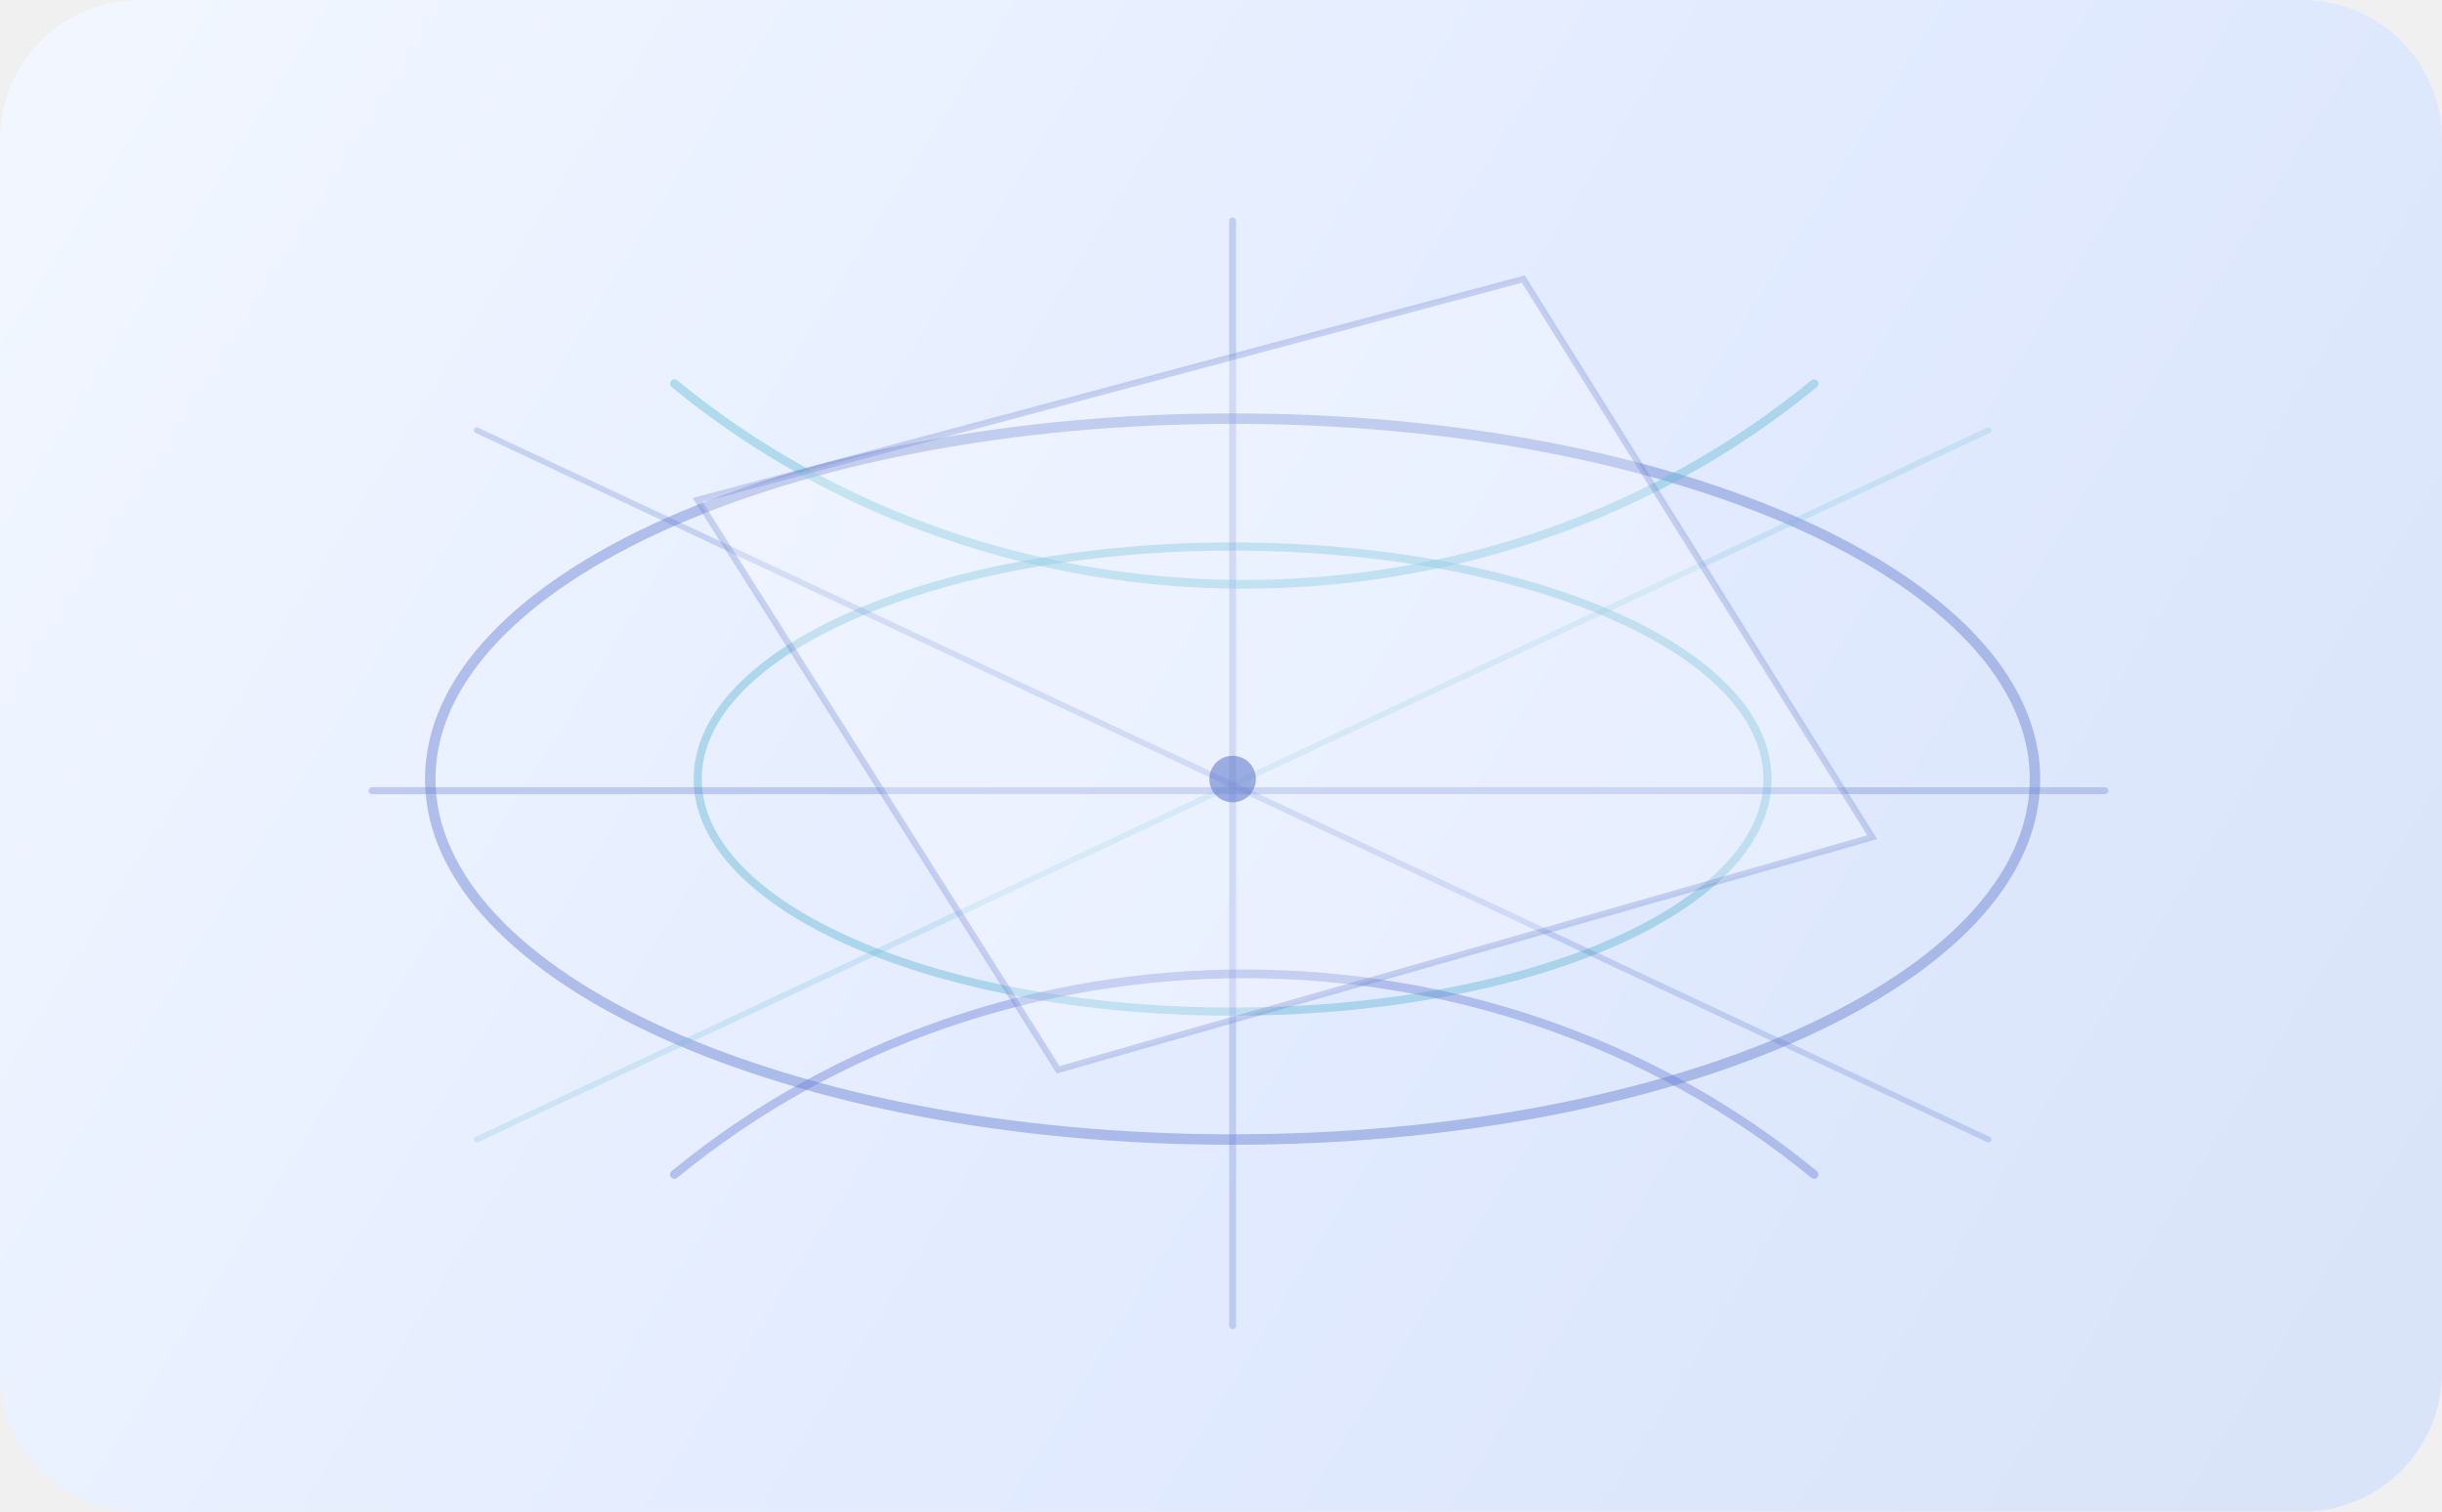
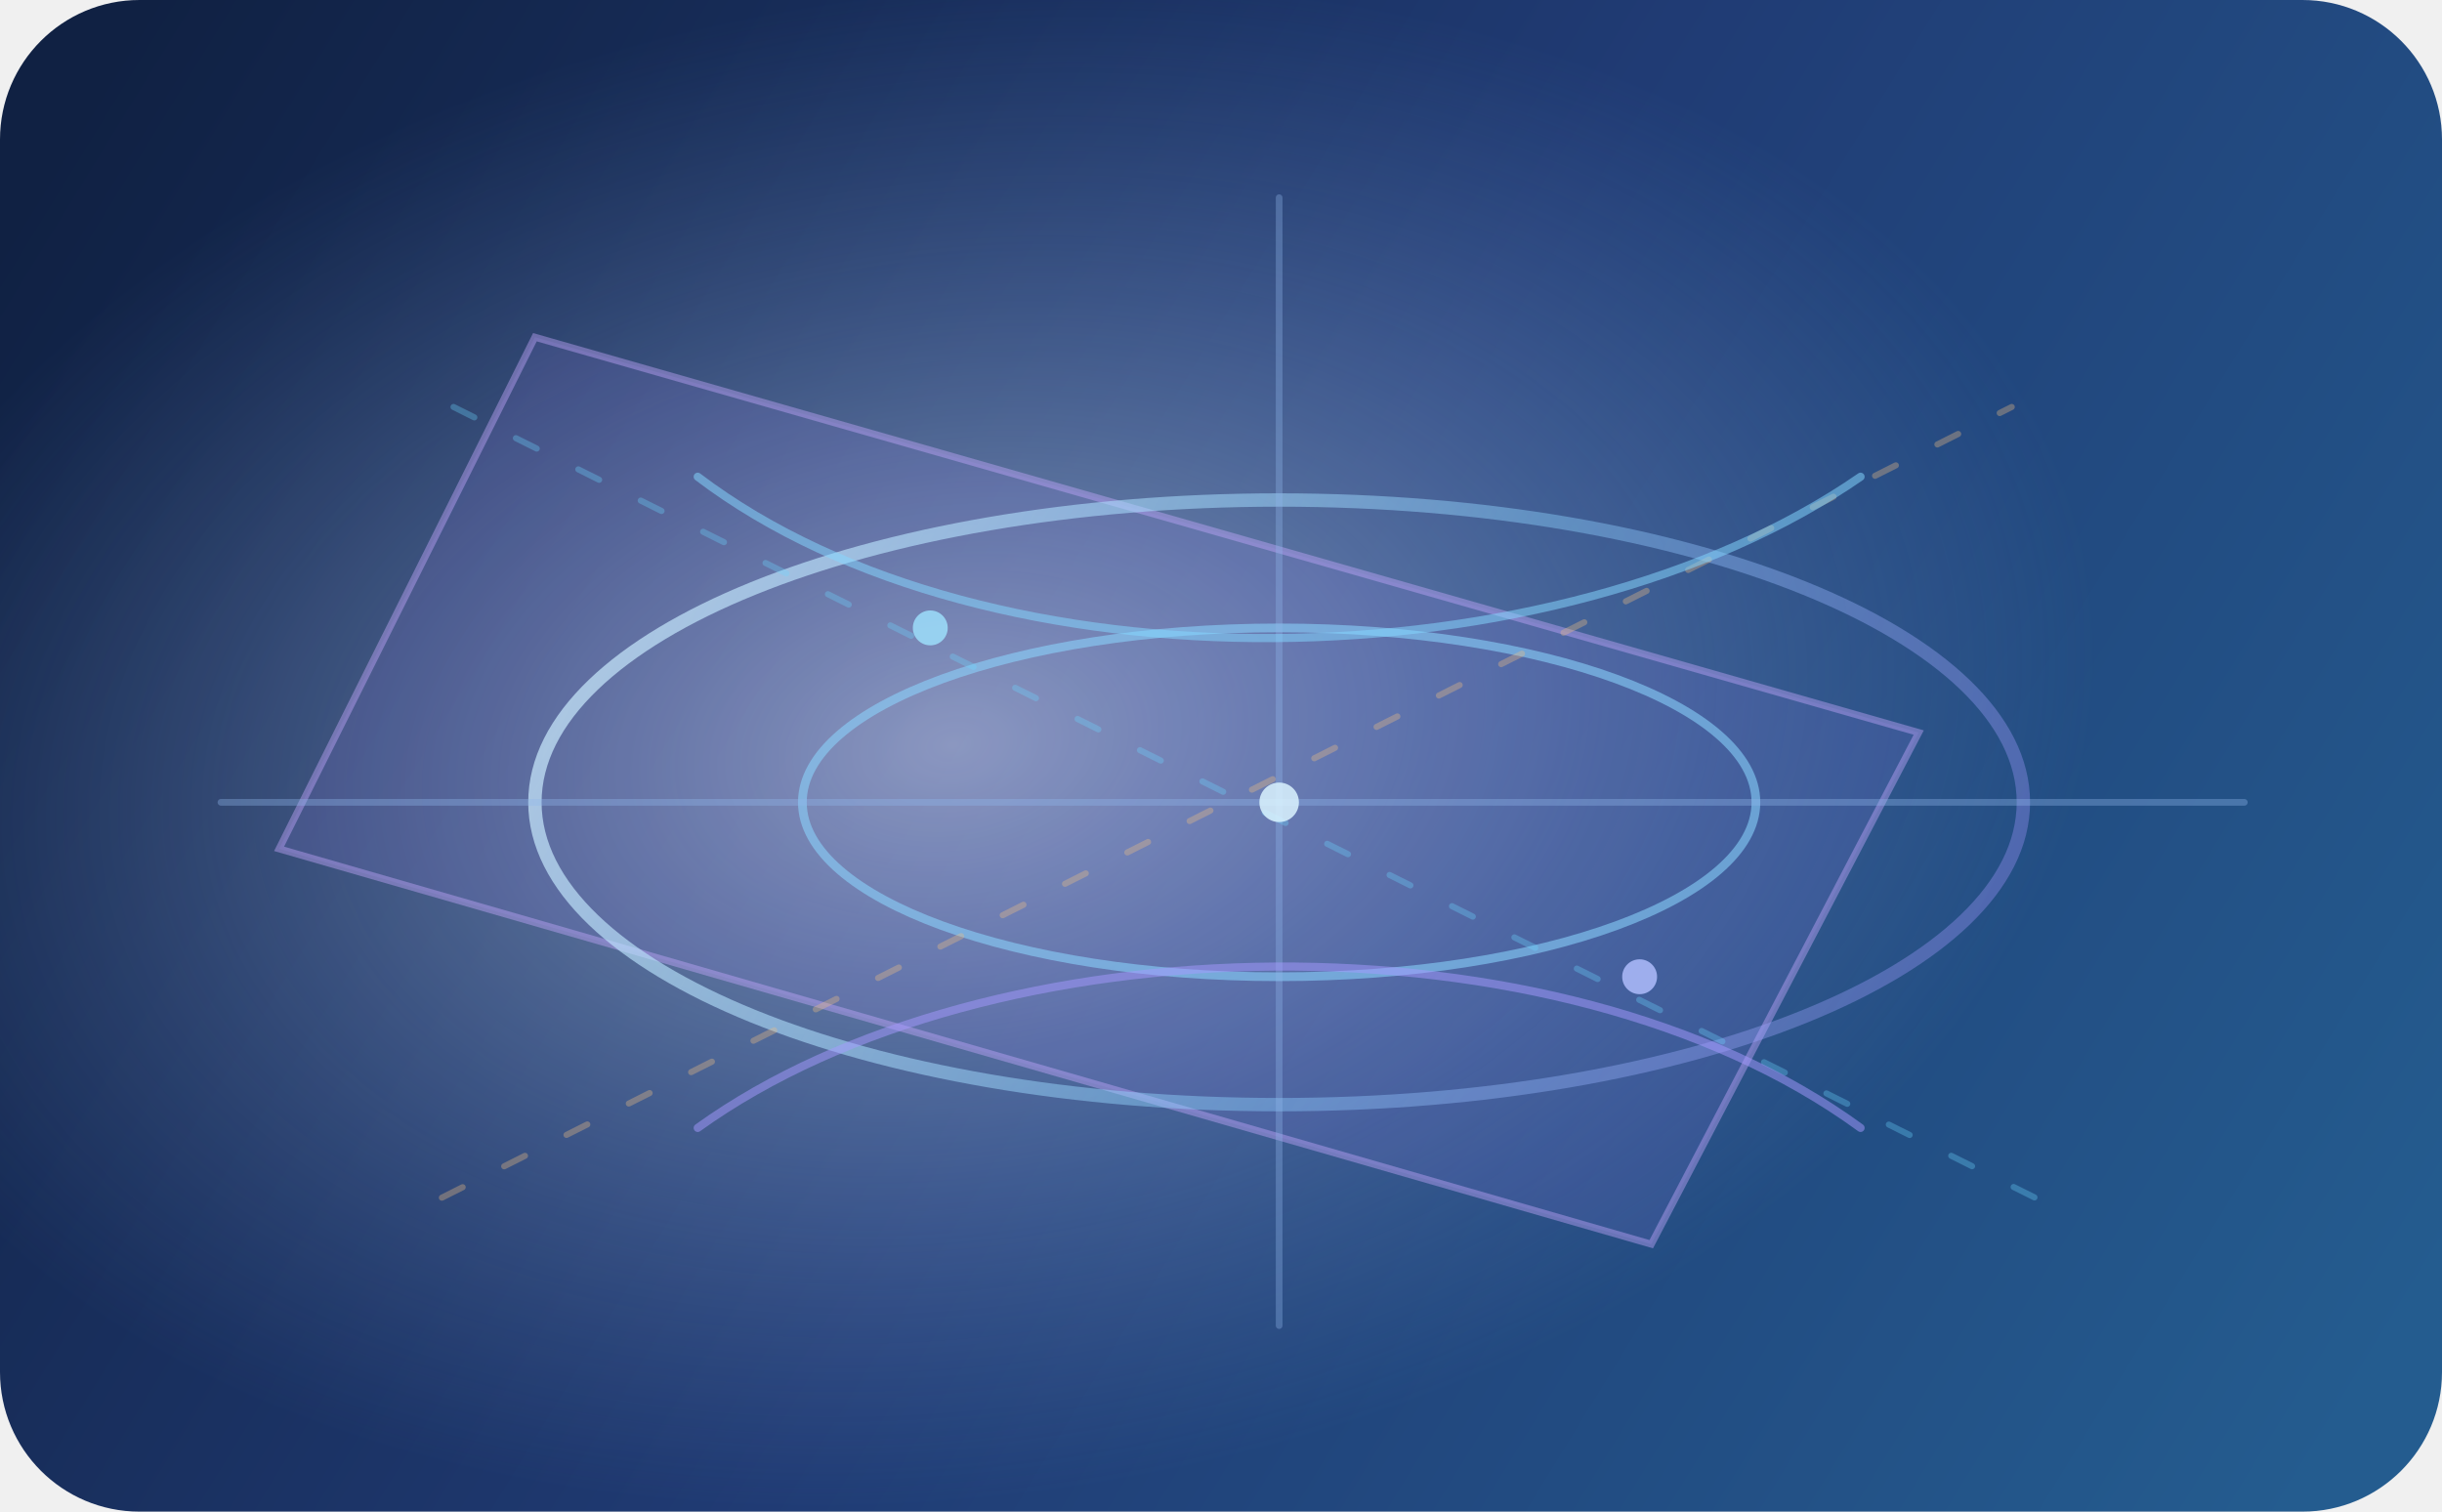
<svg xmlns="http://www.w3.org/2000/svg" width="420" height="260" viewBox="0 0 420 260" fill="none">
  <defs>
-     <linearGradient id="analytic-a-bg" x1="20" y1="12" x2="398" y2="248" gradientUnits="userSpaceOnUse">
-       <stop stop-color="#F1F6FF" />
-       <stop offset="0.56" stop-color="#E2EBFF" />
-       <stop offset="1" stop-color="#D9E4F8" />
+     <linearGradient id="analytic-a-bg" x1="18" y1="12" x2="402" y2="248" gradientUnits="userSpaceOnUse">
+       <stop stop-color="#102143" />
+       <stop offset="0.5" stop-color="#203B74" />
+       <stop offset="1" stop-color="#245C8F" />
+     </linearGradient>
+     <radialGradient id="analytic-a-focus" cx="0" cy="0" r="1" gradientUnits="userSpaceOnUse" gradientTransform="translate(164 128) rotate(-8) scale(198 130)">
+       <stop stop-color="#E9F5FF" stop-opacity="0.52" />
+       <stop offset="0.6" stop-color="#B6D2FF" stop-opacity="0.2" />
+       <stop offset="1" stop-color="#93B8EA" stop-opacity="0" />
+     </radialGradient>
+     <linearGradient id="analytic-a-section" x1="104" y1="64" x2="340" y2="190" gradientUnits="userSpaceOnUse">
+       <stop stop-color="#D6F1FF" stop-opacity="0.74" />
+       <stop offset="0.58" stop-color="#8DD3FF" stop-opacity="0.42" />
+       <stop offset="1" stop-color="#A58FFF" stop-opacity="0.34" />
    </linearGradient>
  </defs>
  <rect width="420" height="260" rx="24" fill="url(#analytic-a-bg)" />
+   <rect width="420" height="260" rx="24" fill="url(#analytic-a-focus)" />
+   <path d="M92 58L330 126L284 214L48 146L92 58Z" fill="#A98DFF" fill-opacity="0.12" stroke="#C5A9FF" stroke-opacity="0.42" stroke-width="1.2" />
+   <ellipse cx="220" cy="138" rx="128" ry="52" stroke="url(#analytic-a-section)" stroke-width="2.3" />
+   <ellipse cx="220" cy="138" rx="82" ry="30" stroke="#8CD7FF" stroke-opacity="0.56" stroke-width="1.5" />
  <g stroke-linecap="round" fill="none">
-     <ellipse cx="212" cy="134" rx="138" ry="62" stroke="#5D77CC" stroke-opacity="0.42" stroke-width="1.8" />
-     <ellipse cx="212" cy="134" rx="92" ry="40" stroke="#68BAD6" stroke-opacity="0.46" stroke-width="1.4" />
-     <path d="M64 136H362" stroke="#6B82CE" stroke-opacity="0.34" stroke-width="1.2" />
-     <path d="M212 38V228" stroke="#6B82CE" stroke-opacity="0.3" stroke-width="1.2" />
-     <path d="M82 74L342 196" stroke="#5D77CC" stroke-opacity="0.26" stroke-width="1" />
-     <path d="M82 196L342 74" stroke="#68BAD6" stroke-opacity="0.22" stroke-width="1" />
-     <path d="M116 66C172 112 256 112 312 66" stroke="#67BCD7" stroke-opacity="0.44" stroke-width="1.5" />
-     <path d="M116 202C172 156 256 156 312 202" stroke="#677CD4" stroke-opacity="0.4" stroke-width="1.5" />
+     <path d="M38 138H386" stroke="#90B8ED" stroke-opacity="0.36" stroke-width="1.15" />
+     <path d="M220 34V228" stroke="#90B8ED" stroke-opacity="0.34" stroke-width="1.15" />
+     <path d="M78 70L350 206" stroke="#6CD5FF" stroke-opacity="0.32" stroke-width="1.05" stroke-dasharray="4 8" />
+     <path d="M76 206L346 70" stroke="#F1BF82" stroke-opacity="0.34" stroke-width="1.05" stroke-dasharray="4 8" />
+     <path d="M120 82C170 120 268 118 320 82" stroke="#86D8FF" stroke-opacity="0.52" stroke-width="1.4" />
+     <path d="M120 194C170 158 268 156 320 194" stroke="#A69AFF" stroke-opacity="0.5" stroke-width="1.4" />
  </g>
-   <path d="M120 86L262 48L322 144L182 184L120 86Z" fill="#FFFFFF" fill-opacity="0.26" stroke="#6A80CB" stroke-opacity="0.3" stroke-width="1.1" />
-   <circle cx="212" cy="134" r="4" fill="#5D77CC" fill-opacity="0.56" />
+   <circle cx="220" cy="138" r="3.4" fill="#DCF5FF" fill-opacity="0.84" />
+   <circle cx="160" cy="108" r="3" fill="#9FE3FF" fill-opacity="0.8" />
+   <circle cx="282" cy="168" r="3" fill="#B2BFFF" fill-opacity="0.82" />
</svg>
